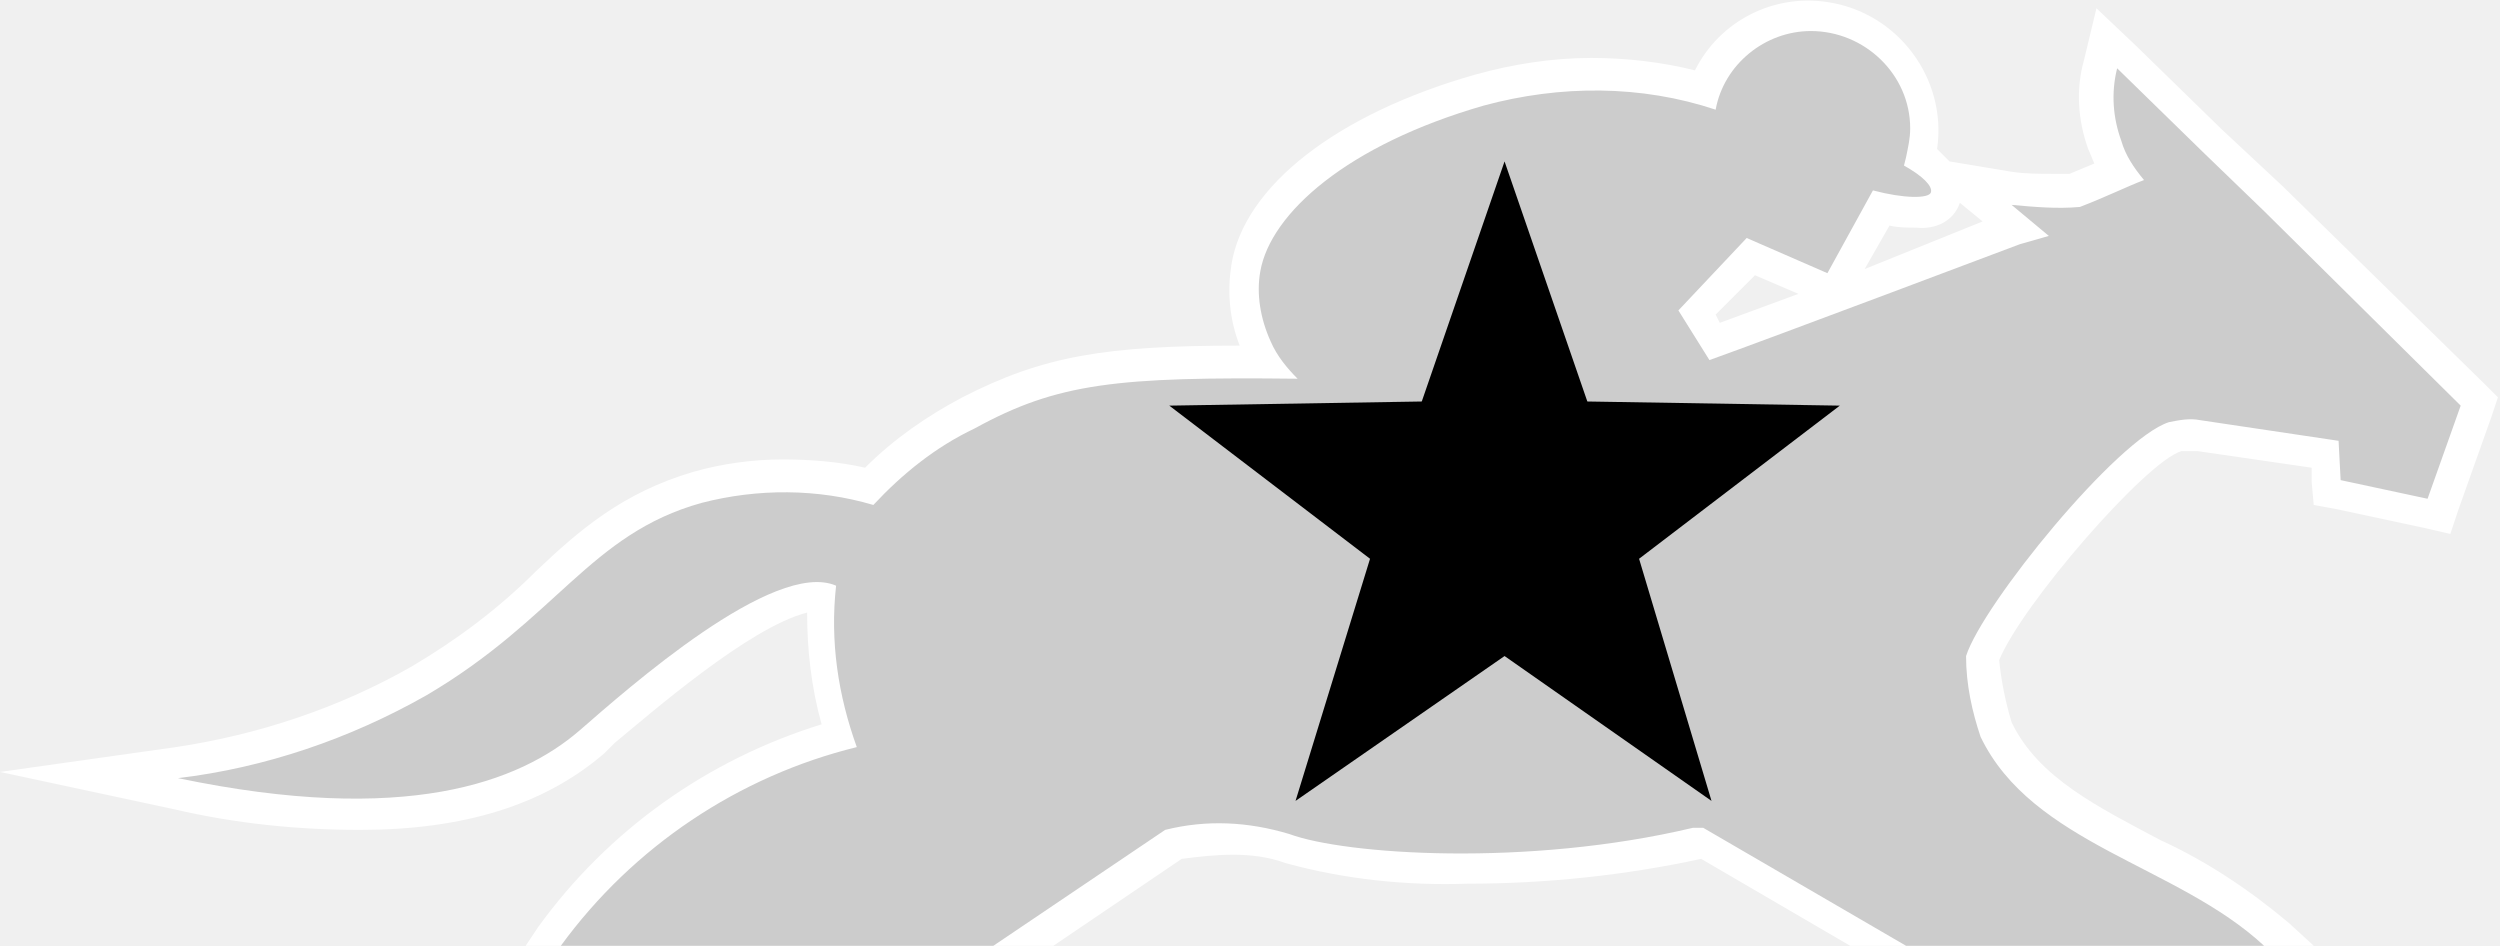
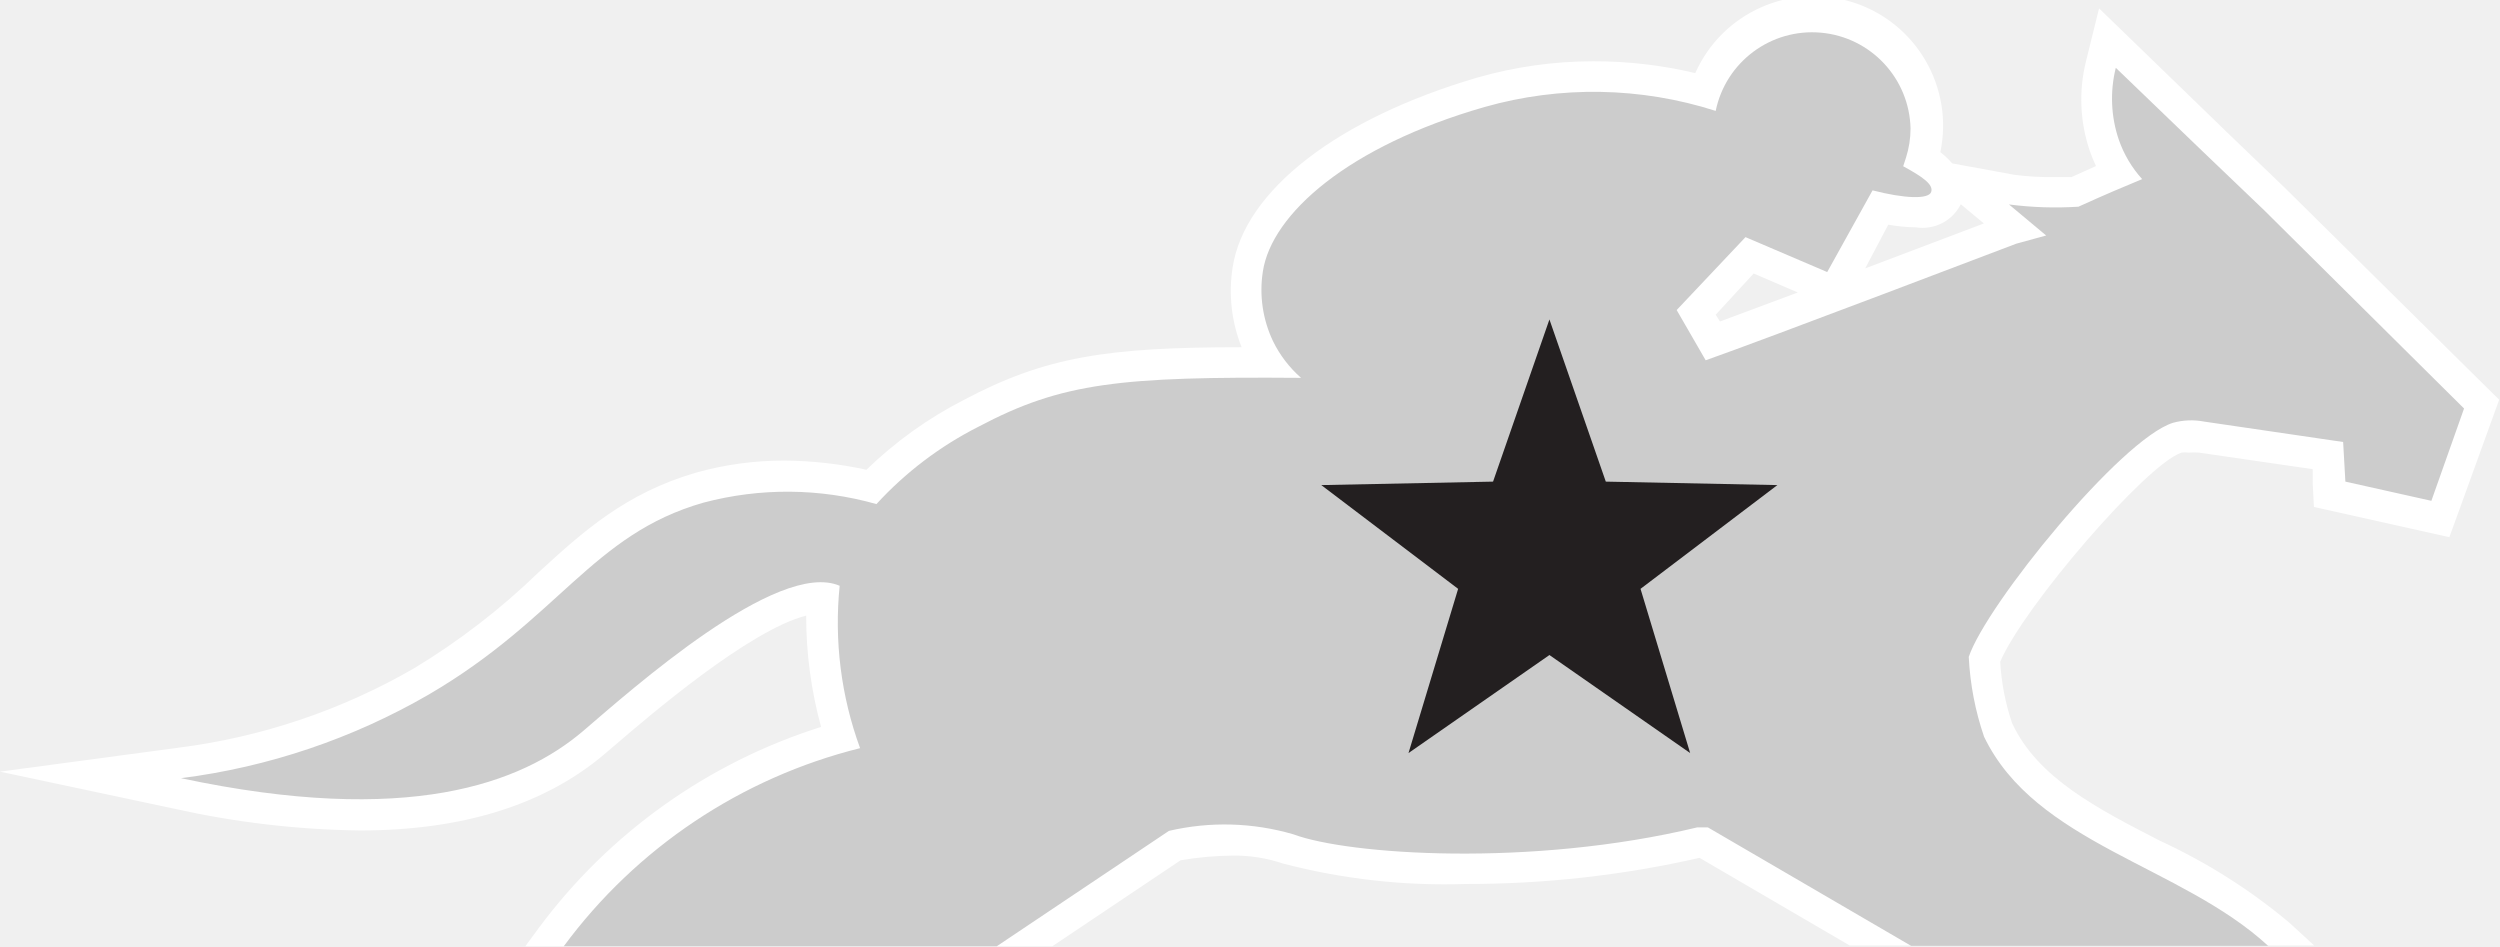
- <svg xmlns="http://www.w3.org/2000/svg" version="1.1" id="Layer_1" x="0px" y="0px" viewBox="0 0 120.8 45.7" style="enable-background:new 0 0 120.8 45.7;" xml:space="preserve">
-   <style type="text/css">
- 	.st0{fill:#FFFFFF;}
- 	.st1{fill:#CCCCCC;}
- </style>
-   <g id="BG">
-     <path class="st0" d="M17.4,40.1c5,0,8.9-1.2,11.8-3.7l0.5-0.5c1.7-1.4,6.5-5.6,9.3-6.3c0,1.8,0.2,3.6,0.7,5.4   c-5.5,1.7-10.3,5.1-13.7,9.8l-0.6,0.9h25.5l6.2-4.2c0.8-0.1,1.6-0.2,2.5-0.2c0.8,0,1.7,0.1,2.5,0.4c2.9,0.8,5.9,1.1,8.8,1   c3.8,0,7.6-0.4,11.3-1.2l7.2,4.2h22.4l-1.2-1.1c-1.9-1.6-4-3-6.2-4c-3-1.6-5.9-3-7.2-5.7c-0.3-1-0.5-2-0.6-3   c1.1-2.7,7.1-9.6,8.8-10.1c0.1,0,0.2,0,0.3,0c0.2,0,0.3,0,0.5,0l5.5,0.8v0.7l0.1,1.1l1.1,0.2l4.2,0.9l1.3,0.3l0.4-1.2l1.6-4.5   l0.3-0.9l-0.7-0.7l-9.7-9.5l-3-2.8l-0.1-0.1l-4-3.9l-1.9-1.8l-0.6,2.5c-0.4,1.4-0.3,2.9,0.2,4.3c0.1,0.2,0.2,0.5,0.3,0.7l-1.2,0.5   h-0.8c-0.7,0-1.3,0-2-0.1l-3-0.5c-0.2-0.2-0.4-0.4-0.6-0.6c0.5-3.4-1.9-6.6-5.3-7.1c-2.6-0.4-5.2,0.9-6.4,3.3   c-1.6-0.4-3.3-0.6-5-0.6c-1.9,0-3.8,0.3-5.6,0.8c-6.7,1.9-11.2,5.4-11.8,9.2c-0.2,1.3-0.1,2.6,0.4,3.9c-6.5,0-9.5,0.5-13.4,2.5   c-1.7,0.9-3.3,2-4.7,3.4c-1.3-0.3-2.7-0.4-4-0.4c-1.4,0-2.9,0.2-4.3,0.6c-3.4,1-5.5,2.8-7.6,4.8c-1.8,1.8-3.8,3.3-6,4.6   c-3.5,2-7.4,3.3-11.4,3.9L0,37.3l8.4,1.8C11.4,39.8,14.4,40.1,17.4,40.1z M91.3,10.9c0.4,0.1,0.9,0.1,1.3,0.1   c0.9,0.1,1.8-0.3,2.1-1.2l1.1,0.9L90.1,13L91.3,10.9z M84.8,13.3l2.1,0.9l-3.8,1.4l-0.2-0.4L84.8,13.3z" />
-     <path class="st1" d="M109.4,10.2l-2.9-2.8l-4.2-4.1c-0.3,1.2-0.2,2.4,0.2,3.5c0.2,0.7,0.6,1.3,1.1,1.9c-0.8,0.3-1.8,0.8-3.1,1.3   c-1.1,0.1-2.2,0-3.3-0.1l1.8,1.5l-1.4,0.4c0,0-12.2,4.6-15,5.6L81.1,15l3.3-3.5l3.9,1.7l2.2-4l0,0c1.5,0.4,2.7,0.4,2.8,0.1   S92.9,8.5,92,8l0.1-0.4c0.1-0.5,0.2-0.9,0.2-1.4c0-2.6-2.2-4.7-4.8-4.7c-2.2,0-4.2,1.6-4.6,3.8c-3.6-1.2-7.5-1.2-11.2-0.2   c-6.6,1.9-10.3,5.2-10.8,8c-0.2,1.1,0,2.3,0.5,3.4c0.3,0.7,0.8,1.3,1.3,1.8c-8.7-0.1-11.6,0.2-15.6,2.4c-1.9,0.9-3.5,2.2-4.9,3.7   c-2.7-0.8-5.6-0.8-8.3-0.1c-5.4,1.5-7,5.6-13.3,9.3c-3.7,2.1-7.8,3.5-12,4c11,2.3,16.5,0.2,19.4-2.3c2.3-2,9.4-8.3,12.4-7   c-0.3,2.7,0.1,5.3,1,7.8c-5.7,1.4-10.8,4.8-14.3,9.6h20.9l8.3-5.6c2-0.5,4-0.4,6,0.2c2.7,1,11.5,1.6,19.5-0.3h0.5l9.8,5.7h17.3   c-4.2-3.9-11.2-4.9-13.7-10.1c-0.4-1.2-0.7-2.5-0.7-3.9c0.8-2.5,7.3-10.5,9.8-11.3c0.5-0.1,1-0.2,1.5-0.1l6.7,1l0.1,1.9l4.2,0.9   l1.6-4.5L109.4,10.2z" />
-   </g>
-   <g id="Pattern">
-     <polygon points="72.7,31.7 62.6,38.7 66.2,27 56.5,19.6 68.7,19.4 72.7,7.8 76.7,19.4 88.9,19.6 79.2,27 82.7,38.7  " />
-   </g>
+ <svg xmlns="http://www.w3.org/2000/svg" id="BG" viewBox="0 0 122.4 46.33">
+   <defs>
+     <style>.cls-1{fill:#fff;}.cls-2{fill:#ccc;}.cls-3{fill:#231f20;}</style>
+   </defs>
+   <path class="cls-1" d="M17.62,40.66c5,0,9-1.24,11.93-3.7l.54-.46c1.7-1.46,6.59-5.65,9.38-6.36a20.6,20.6,0,0,0,.73,5.45,27.52,27.52,0,0,0-13.82,9.84l-.66.9H51.52l6.28-4.21a15.94,15.94,0,0,1,2.51-.23,7.42,7.42,0,0,1,2.51.39,31.3,31.3,0,0,0,8.94,1A51.24,51.24,0,0,0,83.21,42l7.35,4.29H113.3l-1.22-1.12a28.18,28.18,0,0,0-6.32-4c-3.06-1.58-6-3.07-7.25-5.77a11.39,11.39,0,0,1-.58-3c1.15-2.7,7.17-9.69,8.88-10.24a1.08,1.08,0,0,1,.33,0,3.79,3.79,0,0,1,.52,0l5.57.81,0,.7.06,1.15,1.12.25,4.21.94,1.3.29.46-1.26,1.65-4.56.33-.91-.69-.68-9.79-9.68-3-2.88-.12-.12-4.13-4L102.77.41,102.13,3a7.79,7.79,0,0,0,.19,4.4,7.32,7.32,0,0,0,.3.73l-1.2.54h-.79a13.84,13.84,0,0,1-2-.11L95.58,8A4,4,0,0,0,95,7.45,6.34,6.34,0,0,0,83,3.58,21.37,21.37,0,0,0,78,3a20.66,20.66,0,0,0-5.71.81c-6.79,2-11.36,5.51-11.94,9.28A7.42,7.42,0,0,0,60.79,17c-6.58,0-9.6.46-13.6,2.58A19.81,19.81,0,0,0,42.42,23a19.34,19.34,0,0,0-4-.45,15.89,15.89,0,0,0-4.34.59c-3.44,1-5.52,2.87-7.72,4.89a34.19,34.19,0,0,1-6.07,4.68,30.81,30.81,0,0,1-11.57,3.9L0,37.78,8.56,39.6A44.12,44.12,0,0,0,17.62,40.66ZM92.45,11a8.11,8.11,0,0,0,1.35.13A2.09,2.09,0,0,0,96,10l1.13.94-5.81,2.2Zm-6.59,2.39,2.16.93-3.81,1.42L84,15.41Z" />
+   <path class="cls-2" d="M110.85,10.29l-3-2.87-4.26-4.1a6.24,6.24,0,0,0,.15,3.53,5.62,5.62,0,0,0,1.14,1.92c-.8.33-1.87.78-3.12,1.35a17.67,17.67,0,0,1-3.4-.11l1.82,1.52-1.46.4s-12.31,4.69-15.21,5.71l-1.42-2.46,3.37-3.57,4,1.71,2.22-4h0c1.55.4,2.74.45,2.87.08s-.45-.76-1.37-1.26l.14-.43a4.72,4.72,0,0,0,.22-1.42A4.82,4.82,0,0,0,84,5.43a19.57,19.57,0,0,0-11.32-.19C66,7.16,62.26,10.48,61.83,13.29a5.84,5.84,0,0,0,.5,3.42A5.74,5.74,0,0,0,63.7,18.5c-8.85-.07-11.71.23-15.79,2.39a17.5,17.5,0,0,0-5,3.79,16,16,0,0,0-8.47-.07C29,26.16,27.38,30.27,21,34a32.34,32.34,0,0,1-12.14,4.1c11.12,2.37,16.67.26,19.69-2.31,2.34-2,9.53-8.42,12.56-7.11a17.87,17.87,0,0,0,1,7.95A25.79,25.79,0,0,0,27.6,46.33H48.8l8.43-5.65a12,12,0,0,1,6.1.17c2.68,1,11.61,1.62,19.76-.34l.53,0,9.95,5.8h17.48c-4.28-3.94-11.39-5-13.91-10.24a14.19,14.19,0,0,1-.75-3.91c.87-2.57,7.45-10.66,10-11.46a3.35,3.35,0,0,1,1.52-.06l6.81,1,.11,1.94,4.21.94L120.64,20Z" />
+   <polygon class="cls-3" points="75.86 32.07 68.96 36.87 71.39 28.83 64.69 23.75 73.1 23.58 75.86 15.64 78.62 23.58 87.02 23.75 80.32 28.83 82.75 36.87 75.86 32.07" />
</svg>
